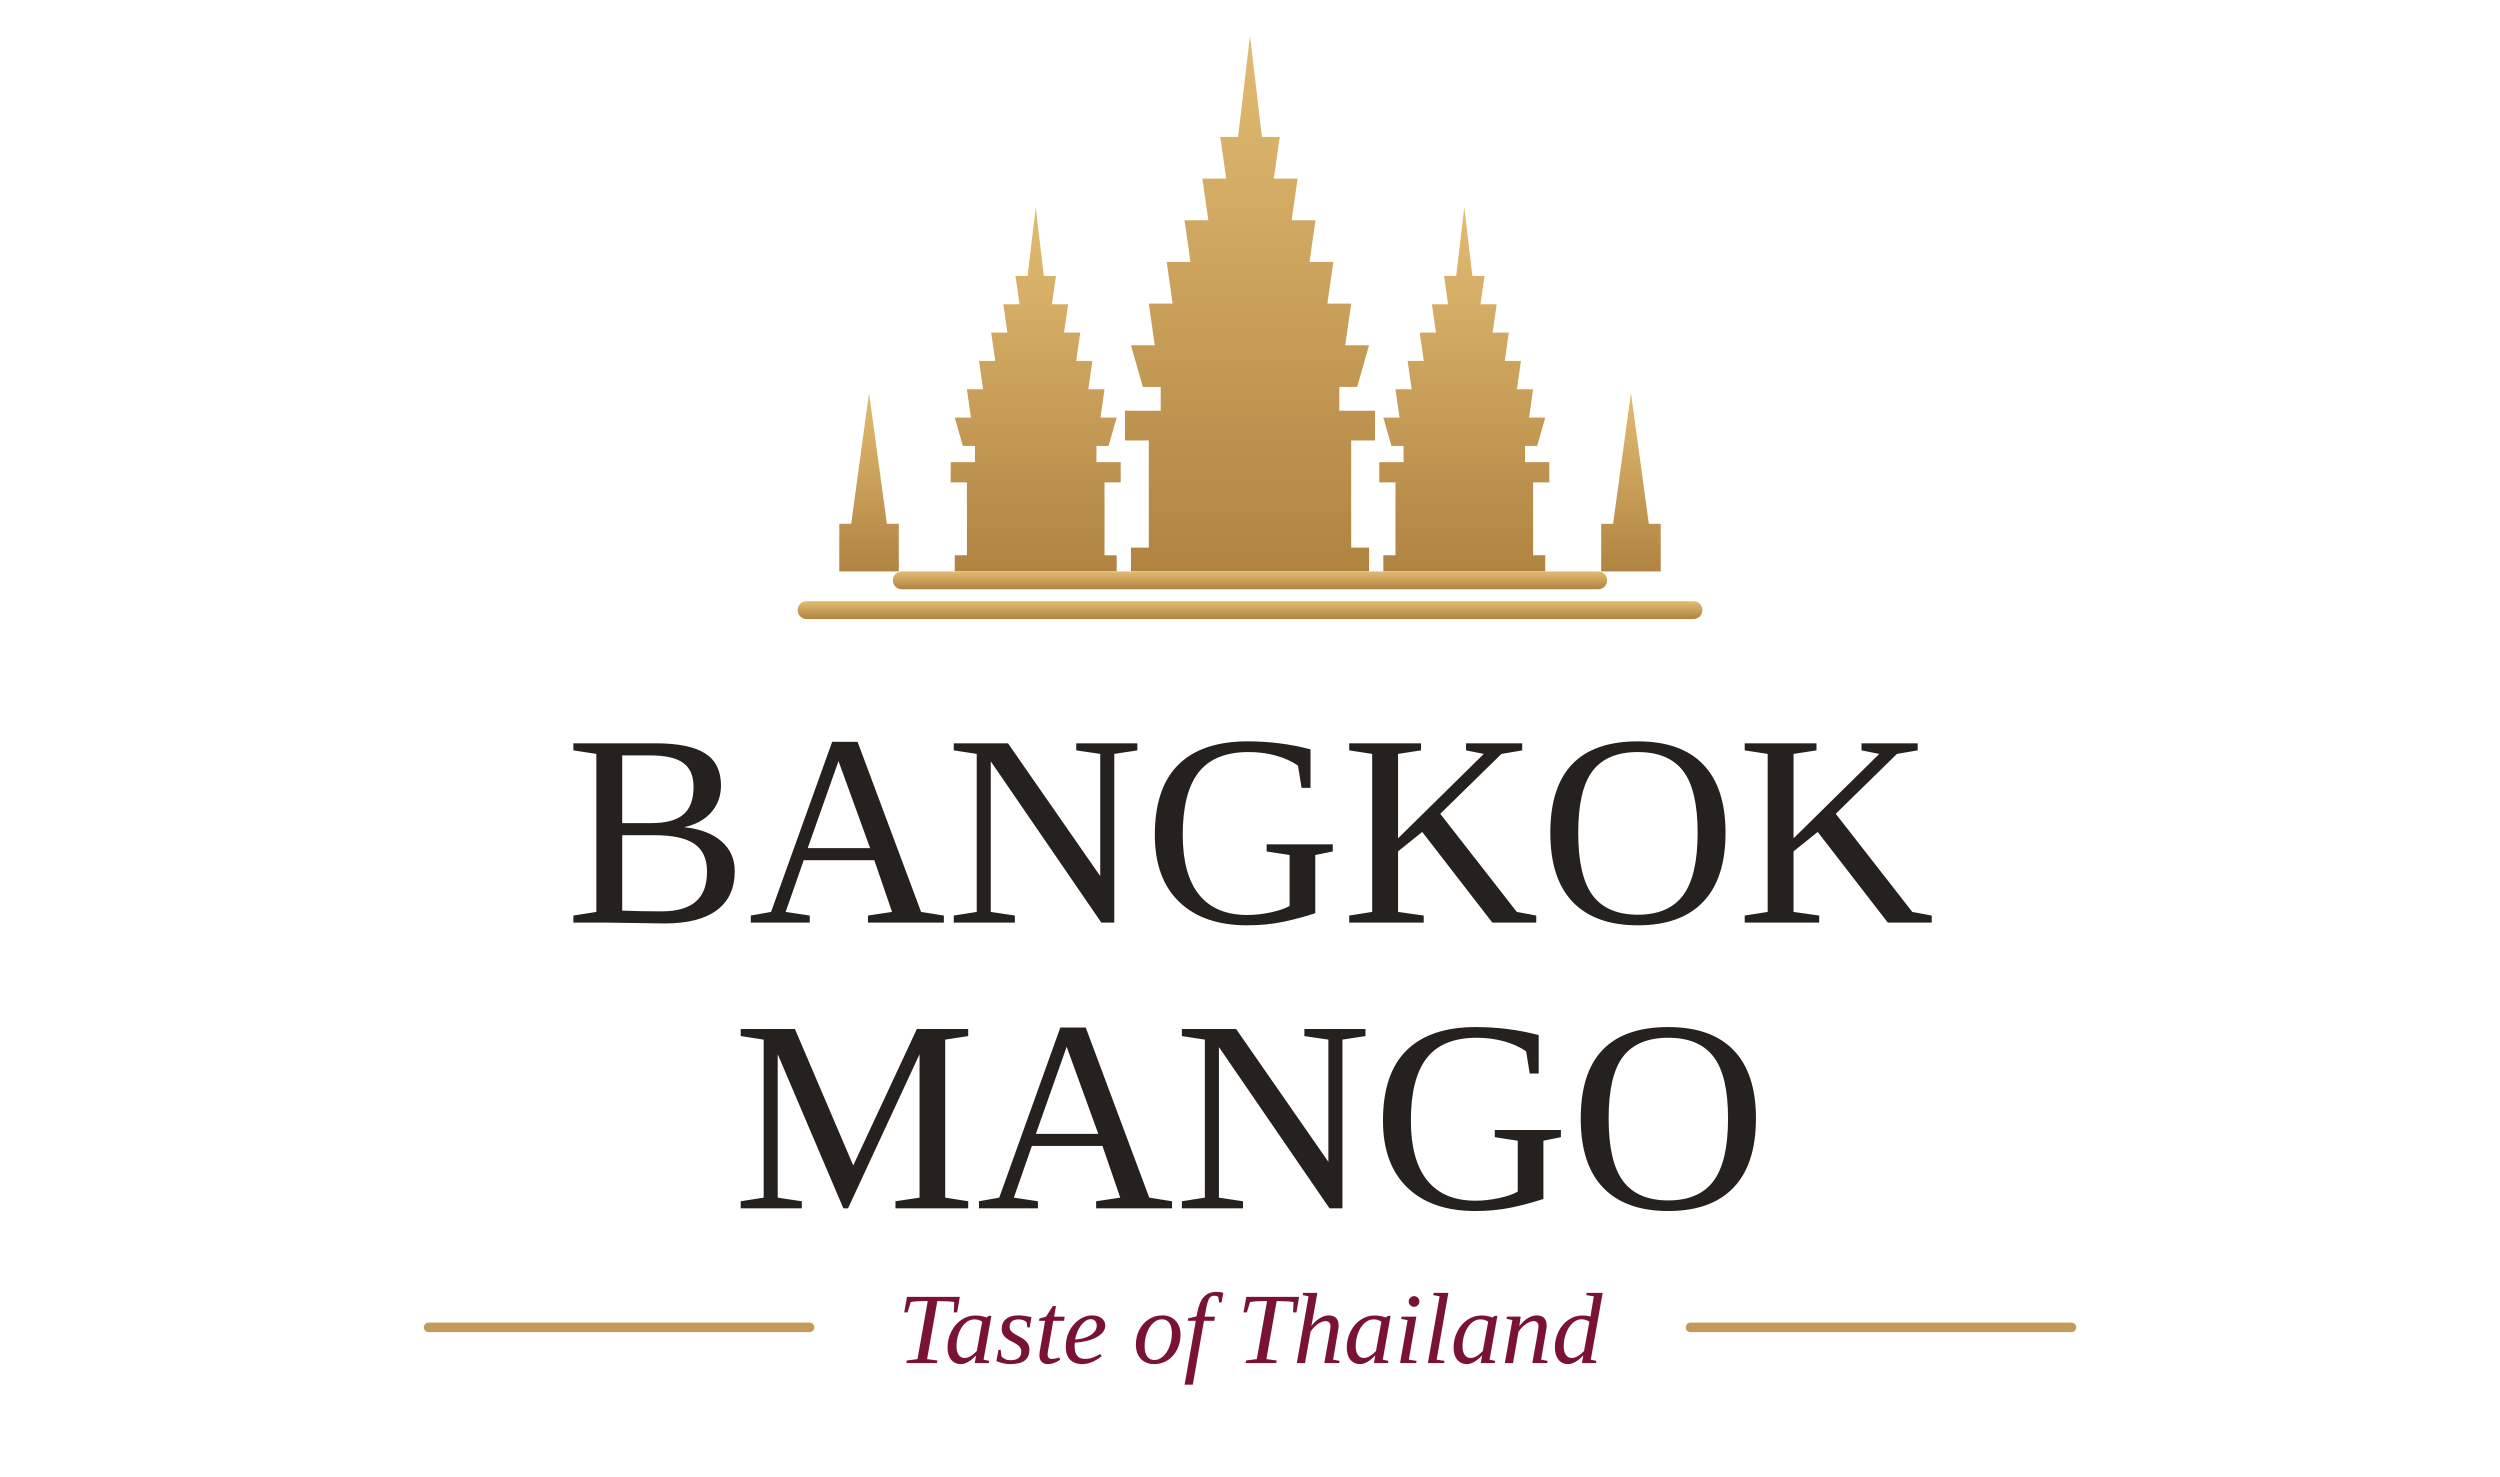
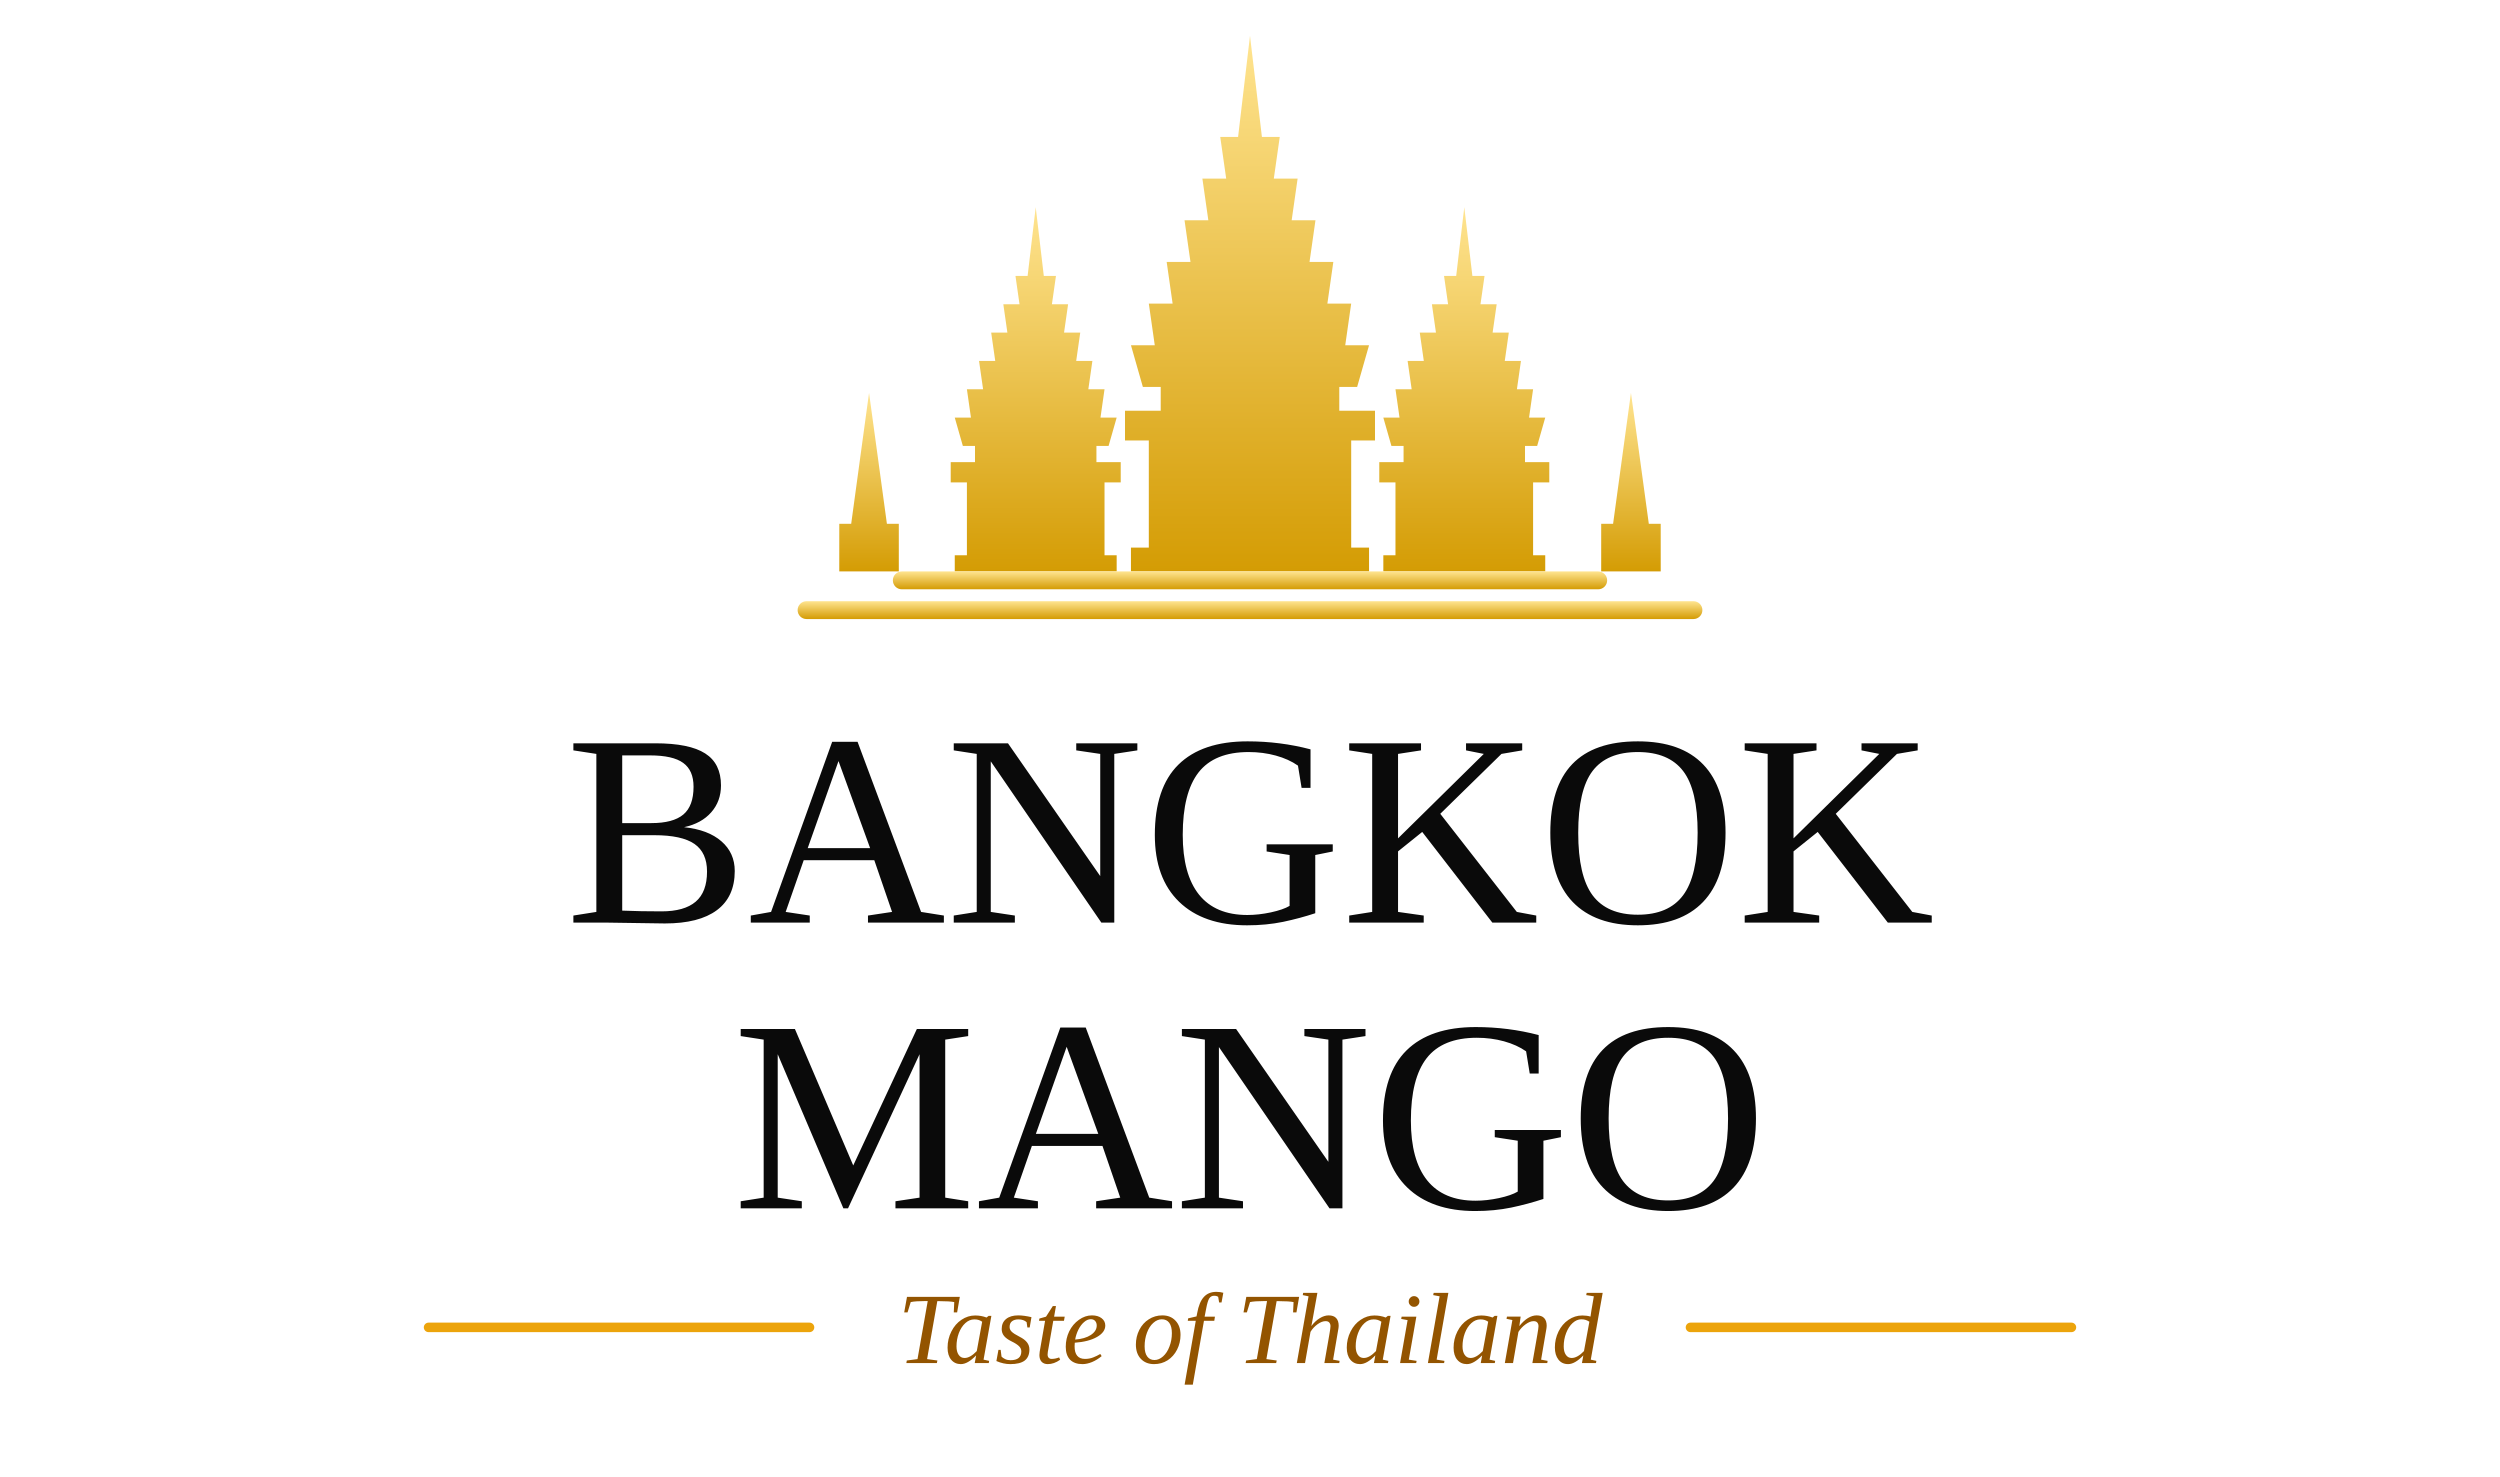
<svg xmlns="http://www.w3.org/2000/svg" viewBox="0 0 420 248" role="img" aria-labelledby="bm-title">
  <defs>
    <linearGradient id="bm-gold" x1="0" y1="0" x2="0" y2="1">
-       <stop offset="0" stop-color="#E2BC72" />
-       <stop offset="1" stop-color="#B08341" />
+       <stop offset="0" stop-color="#FFE490" />
+       <stop offset="1" stop-color="#D49C04" />
    </linearGradient>
    <polygon id="bm-prang" fill="url(#bm-gold)" points="       0,-90 2,-73 5,-73 4,-66 8,-66 7,-59 11,-59 10,-52 14,-52 13,-45       17,-45 16,-38 20,-38 18,-31 15,-31 15,-27 21,-27 21,-22 17,-22 17,-4       20,-4 20,0 -20,0 -20,-4 -17,-4 -17,-22 -21,-22 -21,-27 -15,-27 -15,-31       -18,-31 -20,-38 -16,-38 -17,-45 -13,-45 -14,-52 -10,-52 -11,-59 -7,-59       -8,-66 -4,-66 -5,-73 -2,-73" />
    <polygon id="bm-finial" fill="url(#bm-gold)" points="0,-30 3,-8 5,-8 5,0 -5,0 -5,-8 -3,-8" />
  </defs>
  <use href="#bm-prang" transform="translate(210 96)" />
  <use href="#bm-prang" transform="translate(174 96) scale(0.68)" />
  <use href="#bm-prang" transform="translate(246 96) scale(0.68)" />
  <use href="#bm-finial" transform="translate(146 96)" />
  <use href="#bm-finial" transform="translate(274 96)" />
  <rect x="150" y="96" width="120" height="3" rx="1.5" fill="url(#bm-gold)" />
  <rect x="134" y="101" width="152" height="3" rx="1.5" fill="url(#bm-gold)" />
-   <text x="210" y="155" text-anchor="middle" textLength="300" lengthAdjust="spacing" font-family="Georgia, 'Playfair Display', 'Times New Roman', serif" font-size="46" fill="#24211E">BANGKOK</text>
-   <text x="210" y="203" text-anchor="middle" textLength="300" lengthAdjust="spacing" font-family="Georgia, 'Playfair Display', 'Times New Roman', serif" font-size="46" fill="#24211E">MANGO</text>
-   <line x1="72" y1="223" x2="136" y2="223" stroke="#C39A57" stroke-width="1.6" stroke-linecap="round" />
-   <line x1="284" y1="223" x2="348" y2="223" stroke="#C39A57" stroke-width="1.6" stroke-linecap="round" />
-   <text x="210" y="229" text-anchor="middle" font-family="Georgia, 'Playfair Display', 'Times New Roman', serif" font-size="17" font-style="italic" fill="#7A1233">Taste of Thailand</text>
+   <text x="210" y="155" text-anchor="middle" textLength="300" lengthAdjust="spacing" font-family="Georgia, 'Playfair Display', 'Times New Roman', serif" font-size="46" fill="#0A0A0A">BANGKOK</text>
+   <text x="210" y="203" text-anchor="middle" textLength="300" lengthAdjust="spacing" font-family="Georgia, 'Playfair Display', 'Times New Roman', serif" font-size="46" fill="#0A0A0A">MANGO</text>
+   <line x1="72" y1="223" x2="136" y2="223" stroke="#ECA40C" stroke-width="1.6" stroke-linecap="round" />
+   <line x1="284" y1="223" x2="348" y2="223" stroke="#ECA40C" stroke-width="1.6" stroke-linecap="round" />
+   <text x="210" y="229" text-anchor="middle" font-family="Georgia, 'Playfair Display', 'Times New Roman', serif" font-size="17" font-style="italic" fill="#935400">Taste of Thailand</text>
</svg>
